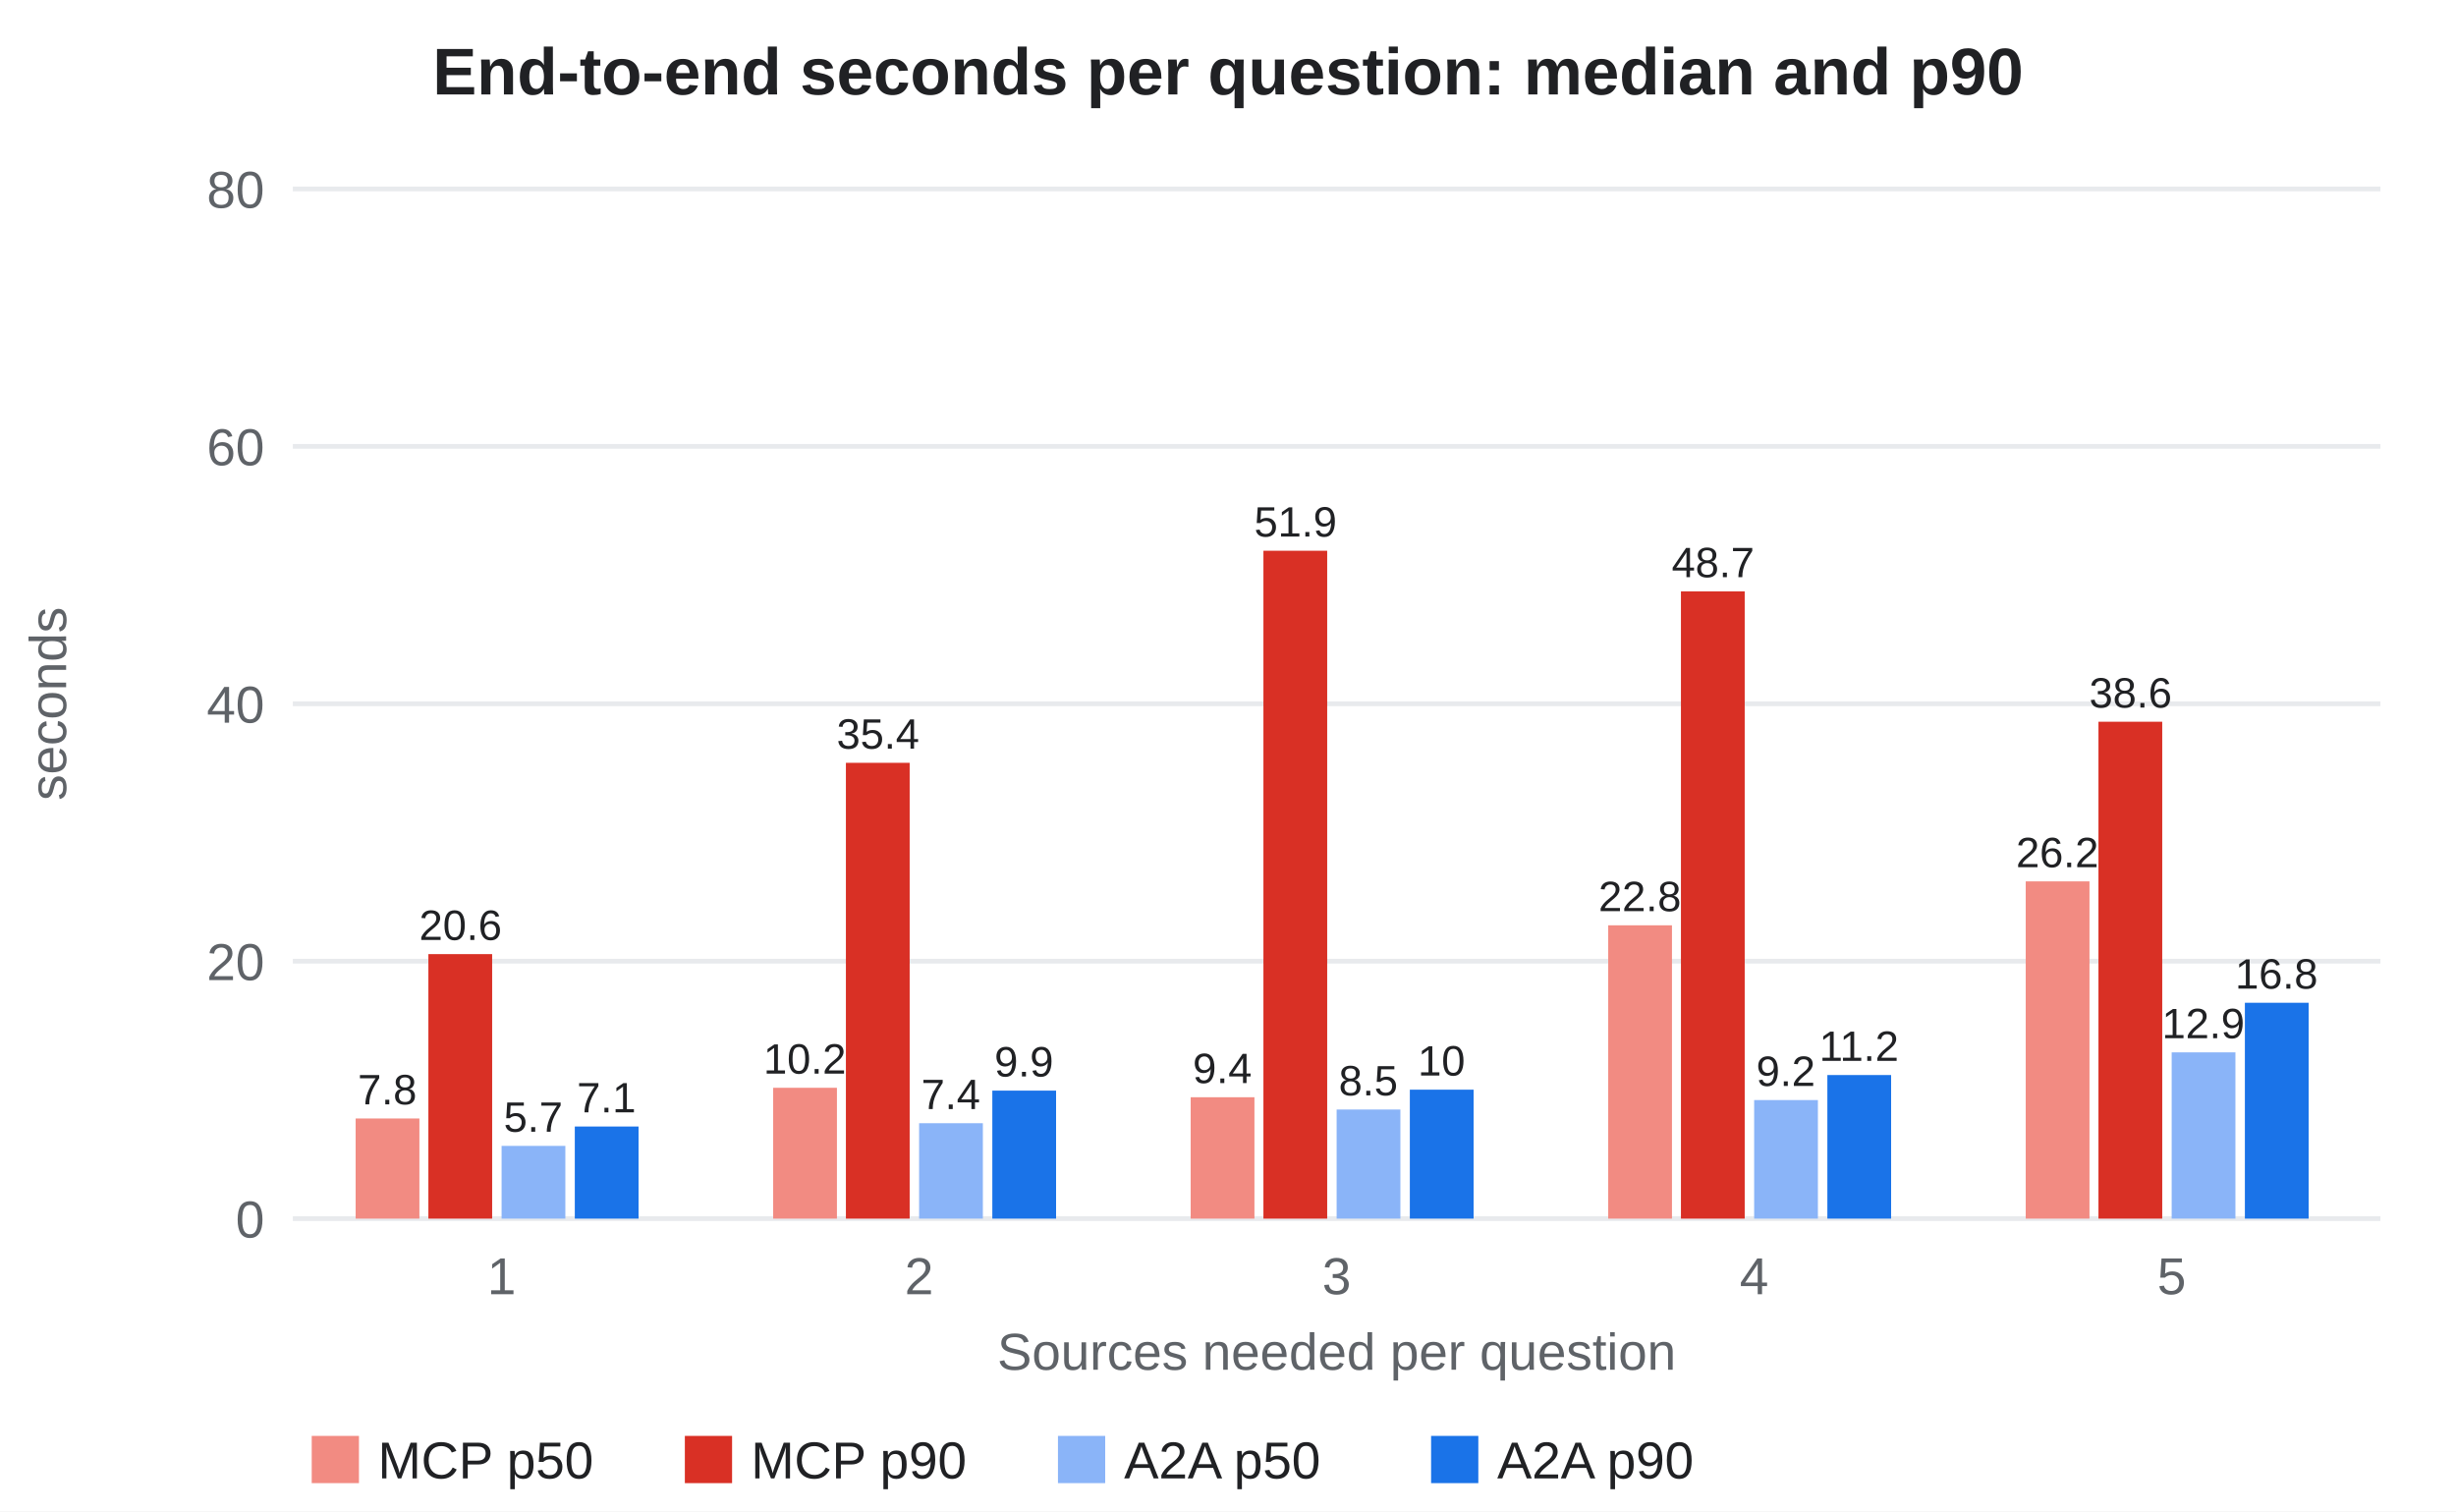
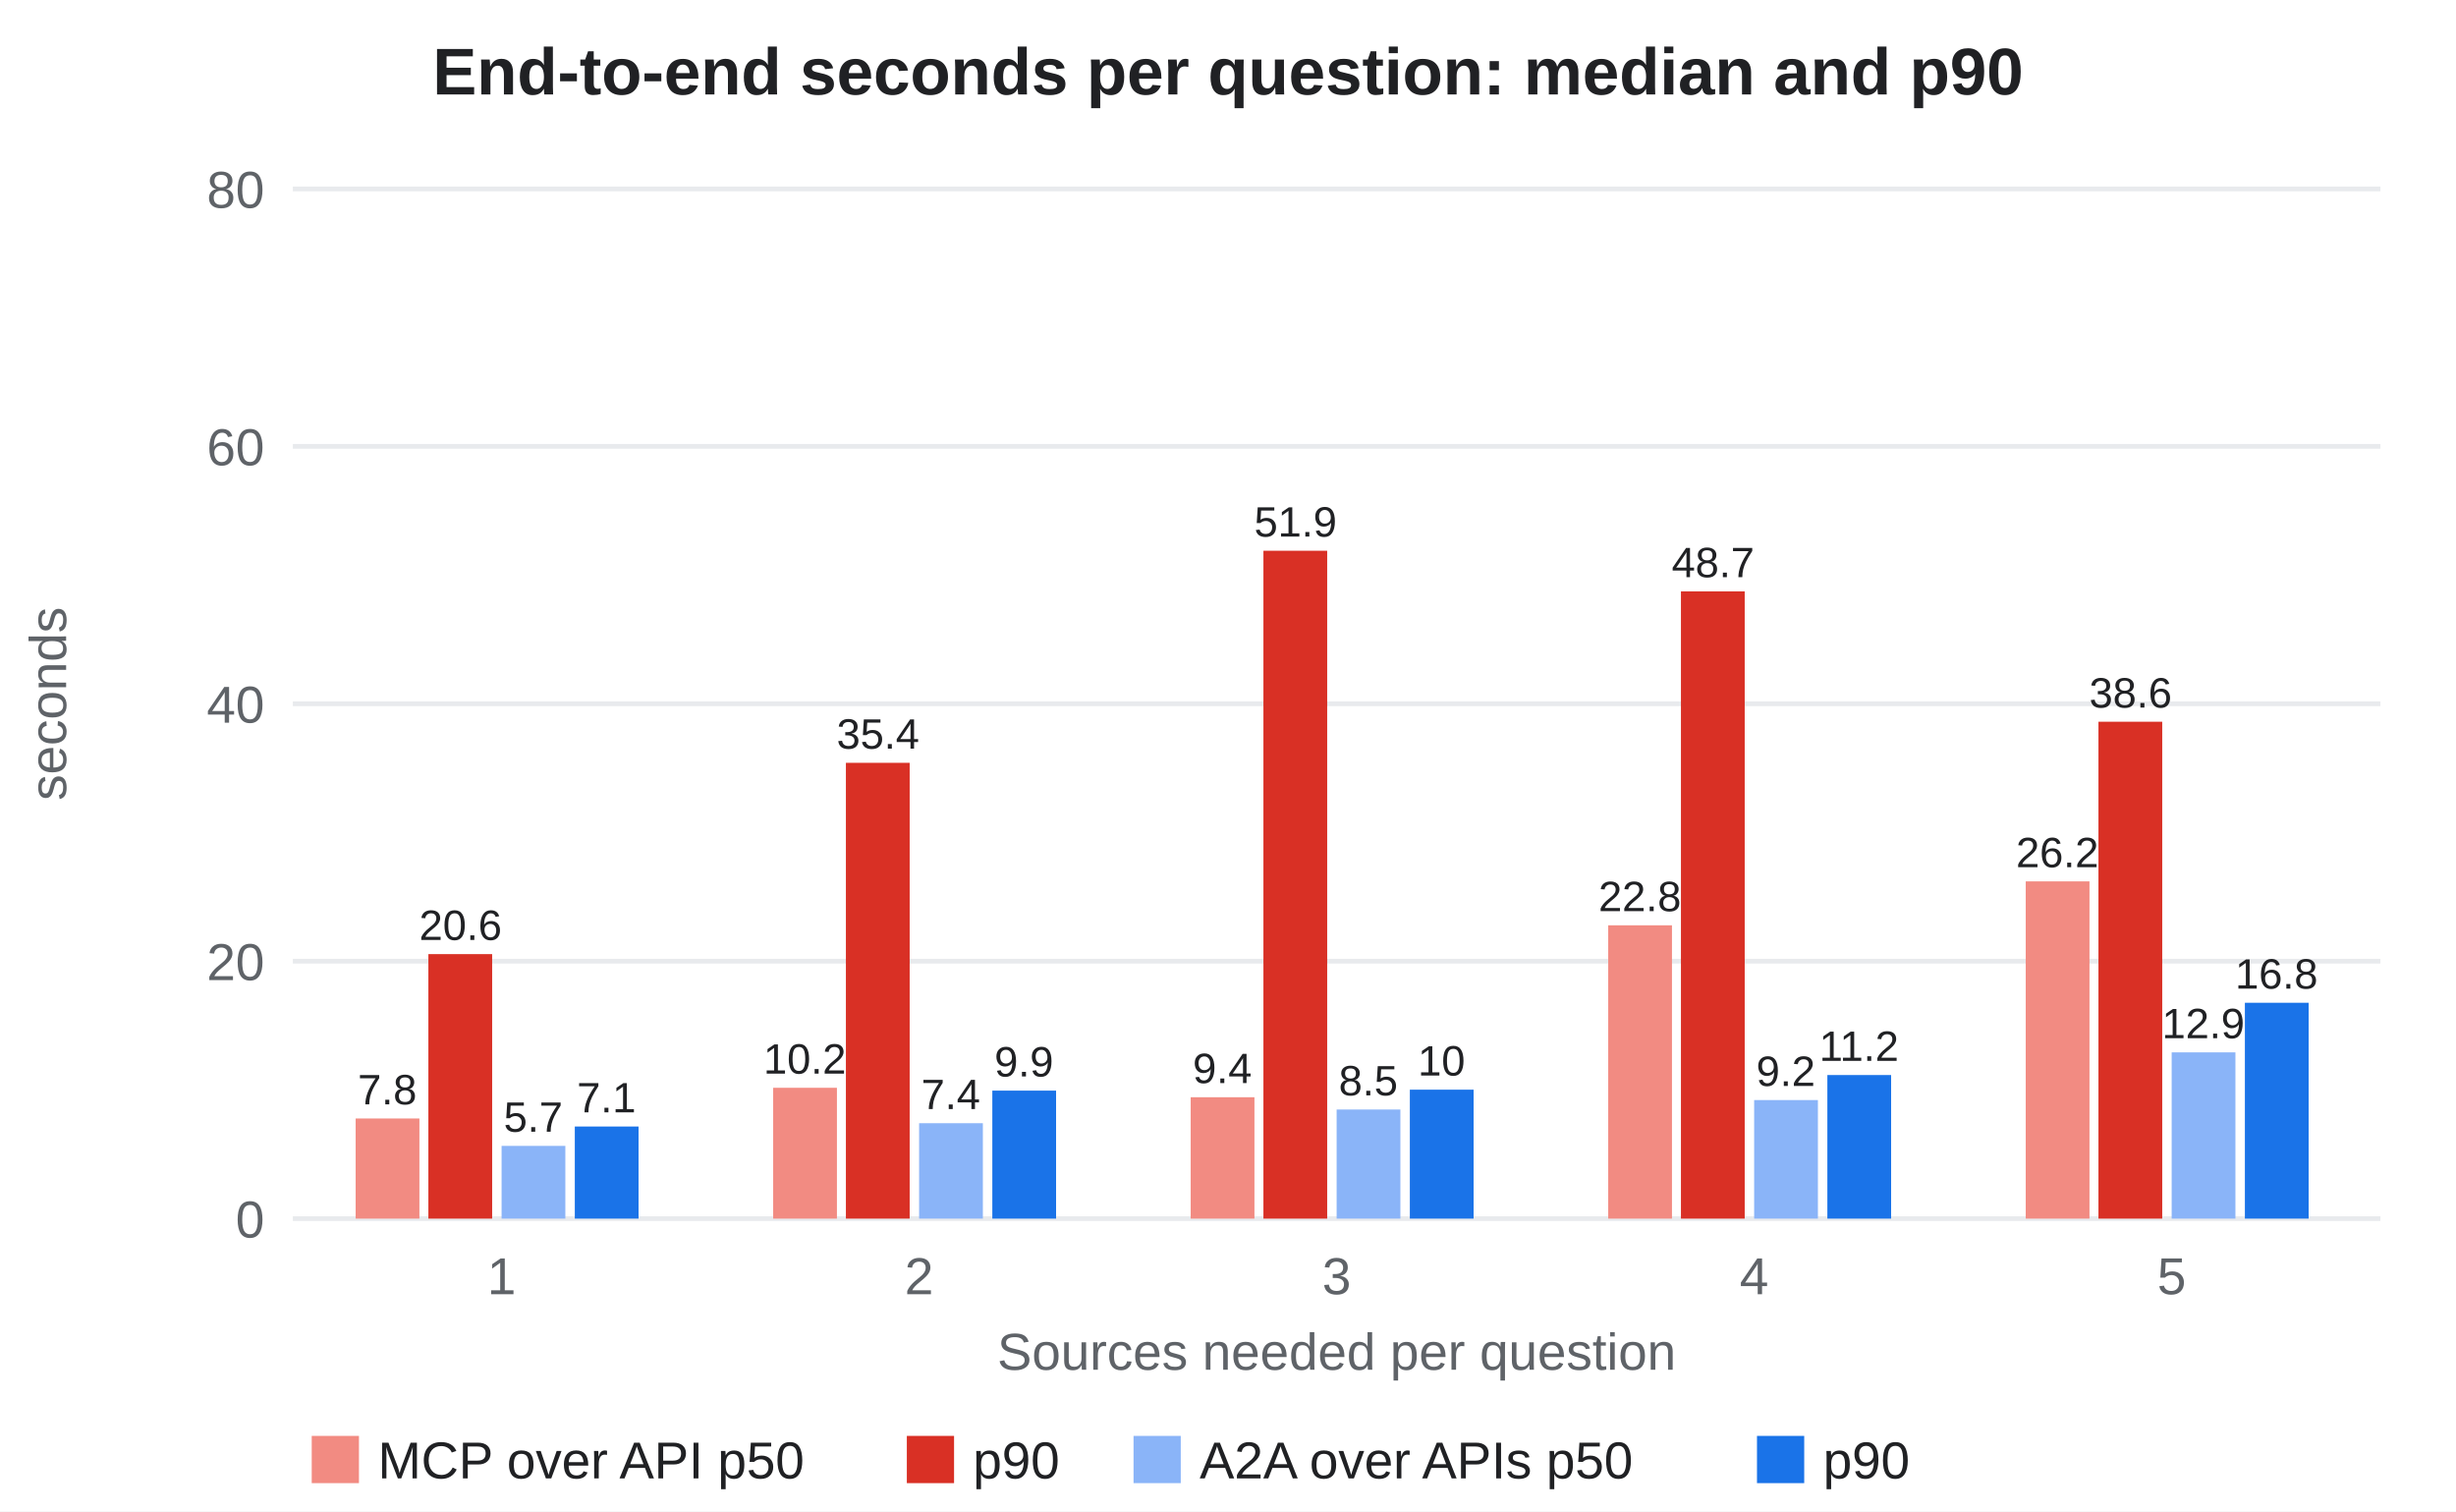
<svg xmlns="http://www.w3.org/2000/svg" viewBox="0 0 520 320" font-family="Arial,sans-serif" font-size="11">
  <rect width="520" height="320" fill="#fff" />
  <text x="260.0" y="20" text-anchor="middle" font-size="14" font-weight="bold" fill="#202124">End-to-end seconds per question: median and p90</text>
  <line x1="62" x2="504" y1="258.0" y2="258.0" stroke="#e8eaed" />
  <text x="56" y="262.0" text-anchor="end" fill="#5f6368">0</text>
  <line x1="62" x2="504" y1="203.5" y2="203.5" stroke="#e8eaed" />
  <text x="56" y="207.5" text-anchor="end" fill="#5f6368">20</text>
  <line x1="62" x2="504" y1="149.0" y2="149.0" stroke="#e8eaed" />
  <text x="56" y="153.0" text-anchor="end" fill="#5f6368">40</text>
  <line x1="62" x2="504" y1="94.5" y2="94.5" stroke="#e8eaed" />
  <text x="56" y="98.5" text-anchor="end" fill="#5f6368">60</text>
  <line x1="62" x2="504" y1="40.0" y2="40.0" stroke="#e8eaed" />
  <text x="56" y="44.0" text-anchor="end" fill="#5f6368">80</text>
  <text x="106.2" y="274" text-anchor="middle" fill="#5f6368">1</text>
  <text x="194.6" y="274" text-anchor="middle" fill="#5f6368">2</text>
  <text x="283.0" y="274" text-anchor="middle" fill="#5f6368">3</text>
  <text x="371.4" y="274" text-anchor="middle" fill="#5f6368">4</text>
  <text x="459.8" y="274" text-anchor="middle" fill="#5f6368">5</text>
  <text x="14" y="149.0" transform="rotate(-90 14 149.0)" text-anchor="middle" fill="#5f6368">seconds</text>
  <text x="283.0" y="290" text-anchor="middle" fill="#5f6368">Sources needed per question</text>
  <rect x="75.3" y="236.8" width="13.5" height="21.2" fill="#f28b82" />
  <text x="82.0" y="233.8" text-anchor="middle" font-size="9" fill="#202124">7.8</text>
  <rect x="163.7" y="230.3" width="13.5" height="27.7" fill="#f28b82" />
  <text x="170.4" y="227.3" text-anchor="middle" font-size="9" fill="#202124">10.2</text>
  <rect x="252.1" y="232.3" width="13.5" height="25.7" fill="#f28b82" />
  <text x="258.8" y="229.3" text-anchor="middle" font-size="9" fill="#202124">9.4</text>
  <rect x="340.5" y="195.9" width="13.5" height="62.1" fill="#f28b82" />
  <text x="347.2" y="192.9" text-anchor="middle" font-size="9" fill="#202124">22.8</text>
  <rect x="428.9" y="186.6" width="13.5" height="71.4" fill="#f28b82" />
  <text x="435.6" y="183.6" text-anchor="middle" font-size="9" fill="#202124">26.2</text>
  <rect x="90.7" y="202.0" width="13.5" height="56.0" fill="#d93025" />
  <text x="97.5" y="199.0" text-anchor="middle" font-size="9" fill="#202124">20.6</text>
  <rect x="179.1" y="161.5" width="13.5" height="96.5" fill="#d93025" />
  <text x="185.9" y="158.5" text-anchor="middle" font-size="9" fill="#202124">35.4</text>
  <rect x="267.5" y="116.6" width="13.5" height="141.4" fill="#d93025" />
  <text x="274.3" y="113.6" text-anchor="middle" font-size="9" fill="#202124">51.9</text>
  <rect x="355.9" y="125.2" width="13.5" height="132.8" fill="#d93025" />
  <text x="362.7" y="122.2" text-anchor="middle" font-size="9" fill="#202124">48.7</text>
  <rect x="444.3" y="152.8" width="13.5" height="105.2" fill="#d93025" />
  <text x="451.1" y="149.8" text-anchor="middle" font-size="9" fill="#202124">38.6</text>
  <rect x="106.2" y="242.6" width="13.5" height="15.4" fill="#8ab4f8" />
  <text x="112.9" y="239.6" text-anchor="middle" font-size="9" fill="#202124">5.7</text>
  <rect x="194.6" y="237.8" width="13.5" height="20.2" fill="#8ab4f8" />
  <text x="201.3" y="234.8" text-anchor="middle" font-size="9" fill="#202124">7.4</text>
  <rect x="283.0" y="234.9" width="13.5" height="23.1" fill="#8ab4f8" />
  <text x="289.7" y="231.9" text-anchor="middle" font-size="9" fill="#202124">8.5</text>
  <rect x="371.4" y="232.9" width="13.5" height="25.1" fill="#8ab4f8" />
  <text x="378.1" y="229.9" text-anchor="middle" font-size="9" fill="#202124">9.2</text>
  <rect x="459.8" y="222.8" width="13.5" height="35.2" fill="#8ab4f8" />
  <text x="466.5" y="219.8" text-anchor="middle" font-size="9" fill="#202124">12.9</text>
  <rect x="121.7" y="238.5" width="13.5" height="19.5" fill="#1a73e8" />
  <text x="128.4" y="235.5" text-anchor="middle" font-size="9" fill="#202124">7.1</text>
  <rect x="210.1" y="230.9" width="13.5" height="27.1" fill="#1a73e8" />
  <text x="216.8" y="227.9" text-anchor="middle" font-size="9" fill="#202124">9.9</text>
  <rect x="298.5" y="230.7" width="13.5" height="27.3" fill="#1a73e8" />
  <text x="305.2" y="227.7" text-anchor="middle" font-size="9" fill="#202124">10</text>
  <rect x="386.9" y="227.6" width="13.5" height="30.4" fill="#1a73e8" />
  <text x="393.6" y="224.6" text-anchor="middle" font-size="9" fill="#202124">11.2</text>
  <rect x="475.3" y="212.3" width="13.5" height="45.7" fill="#1a73e8" />
  <text x="482.0" y="209.3" text-anchor="middle" font-size="9" fill="#202124">16.8</text>
  <rect x="66" y="304" width="10" height="10" fill="#f28b82" />
-   <text x="80" y="313" fill="#202124">MCP p50</text>
-   <rect x="145" y="304" width="10" height="10" fill="#d93025" />
-   <text x="159" y="313" fill="#202124">MCP p90</text>
-   <rect x="224" y="304" width="10" height="10" fill="#8ab4f8" />
-   <text x="238" y="313" fill="#202124">A2A p50</text>
-   <rect x="303" y="304" width="10" height="10" fill="#1a73e8" />
-   <text x="317" y="313" fill="#202124">A2A p90</text>
+   <text x="80" y="313" fill="#202124">MCP over API p50</text>
+   <rect x="192" y="304" width="10" height="10" fill="#d93025" />
+   <text x="206" y="313" fill="#202124">p90</text>
+   <rect x="240" y="304" width="10" height="10" fill="#8ab4f8" />
+   <text x="254" y="313" fill="#202124">A2A over APIs p50</text>
+   <rect x="372" y="304" width="10" height="10" fill="#1a73e8" />
+   <text x="386" y="313" fill="#202124">p90</text>
</svg>
